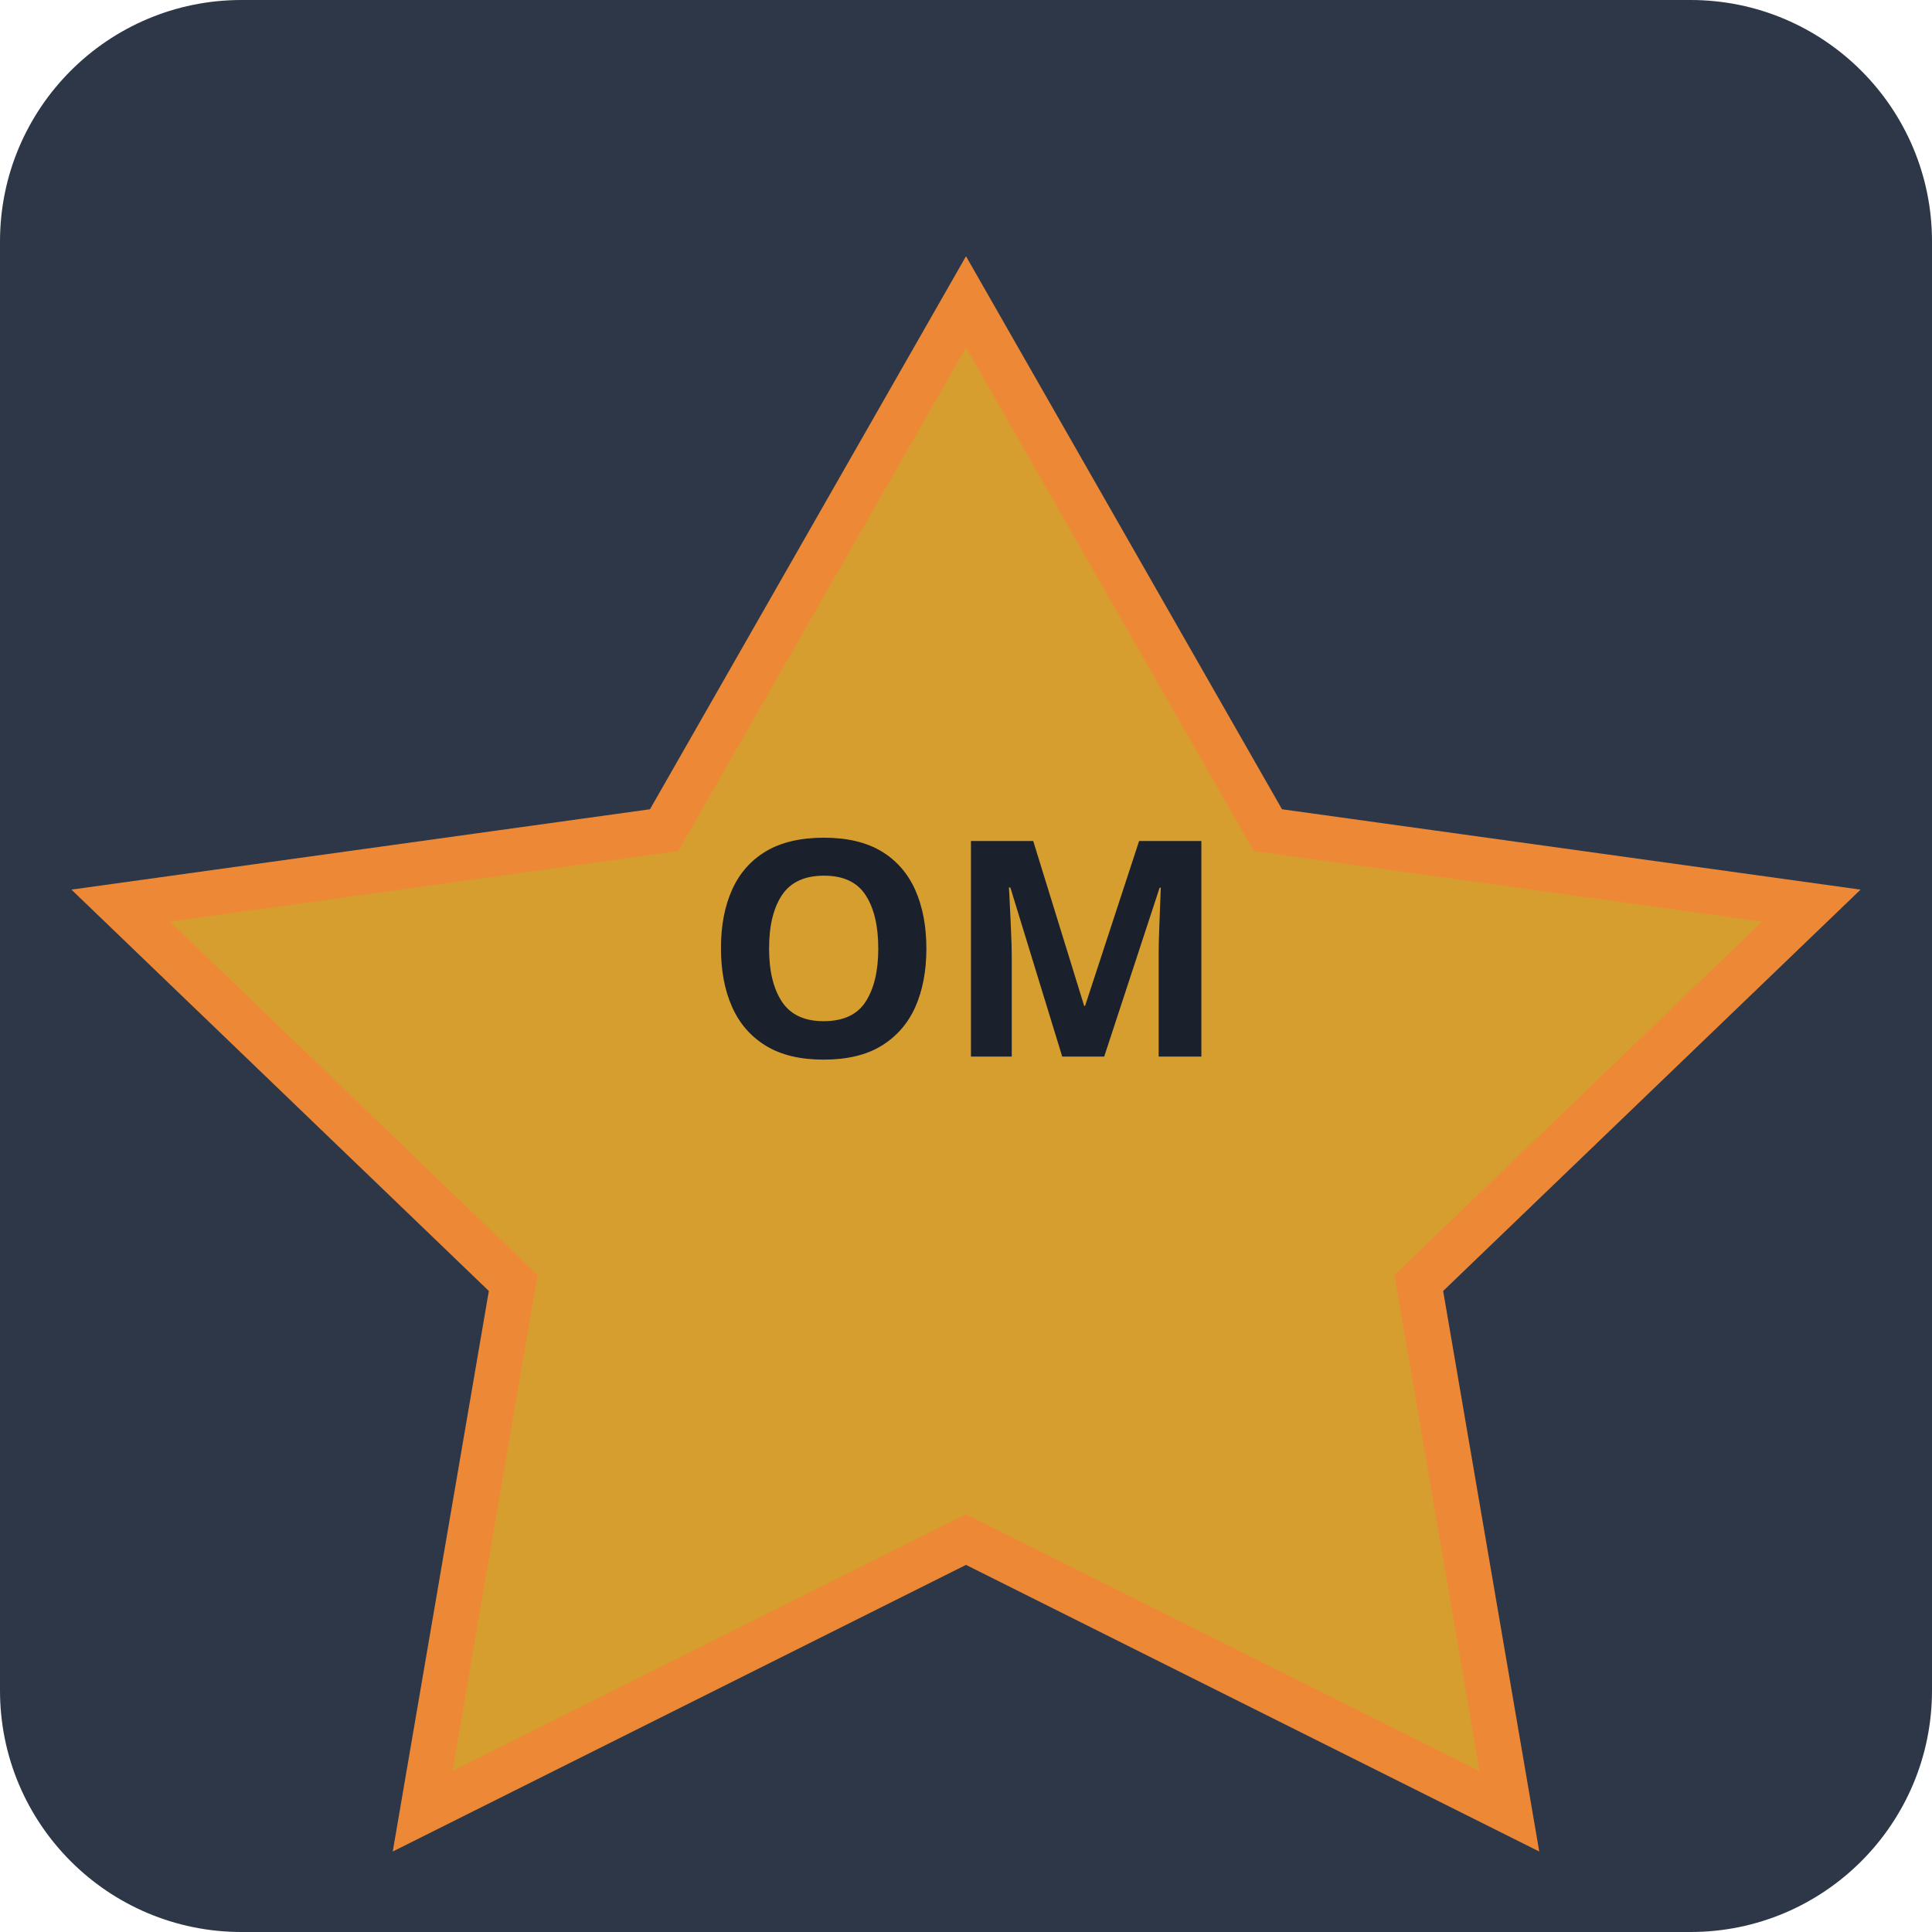
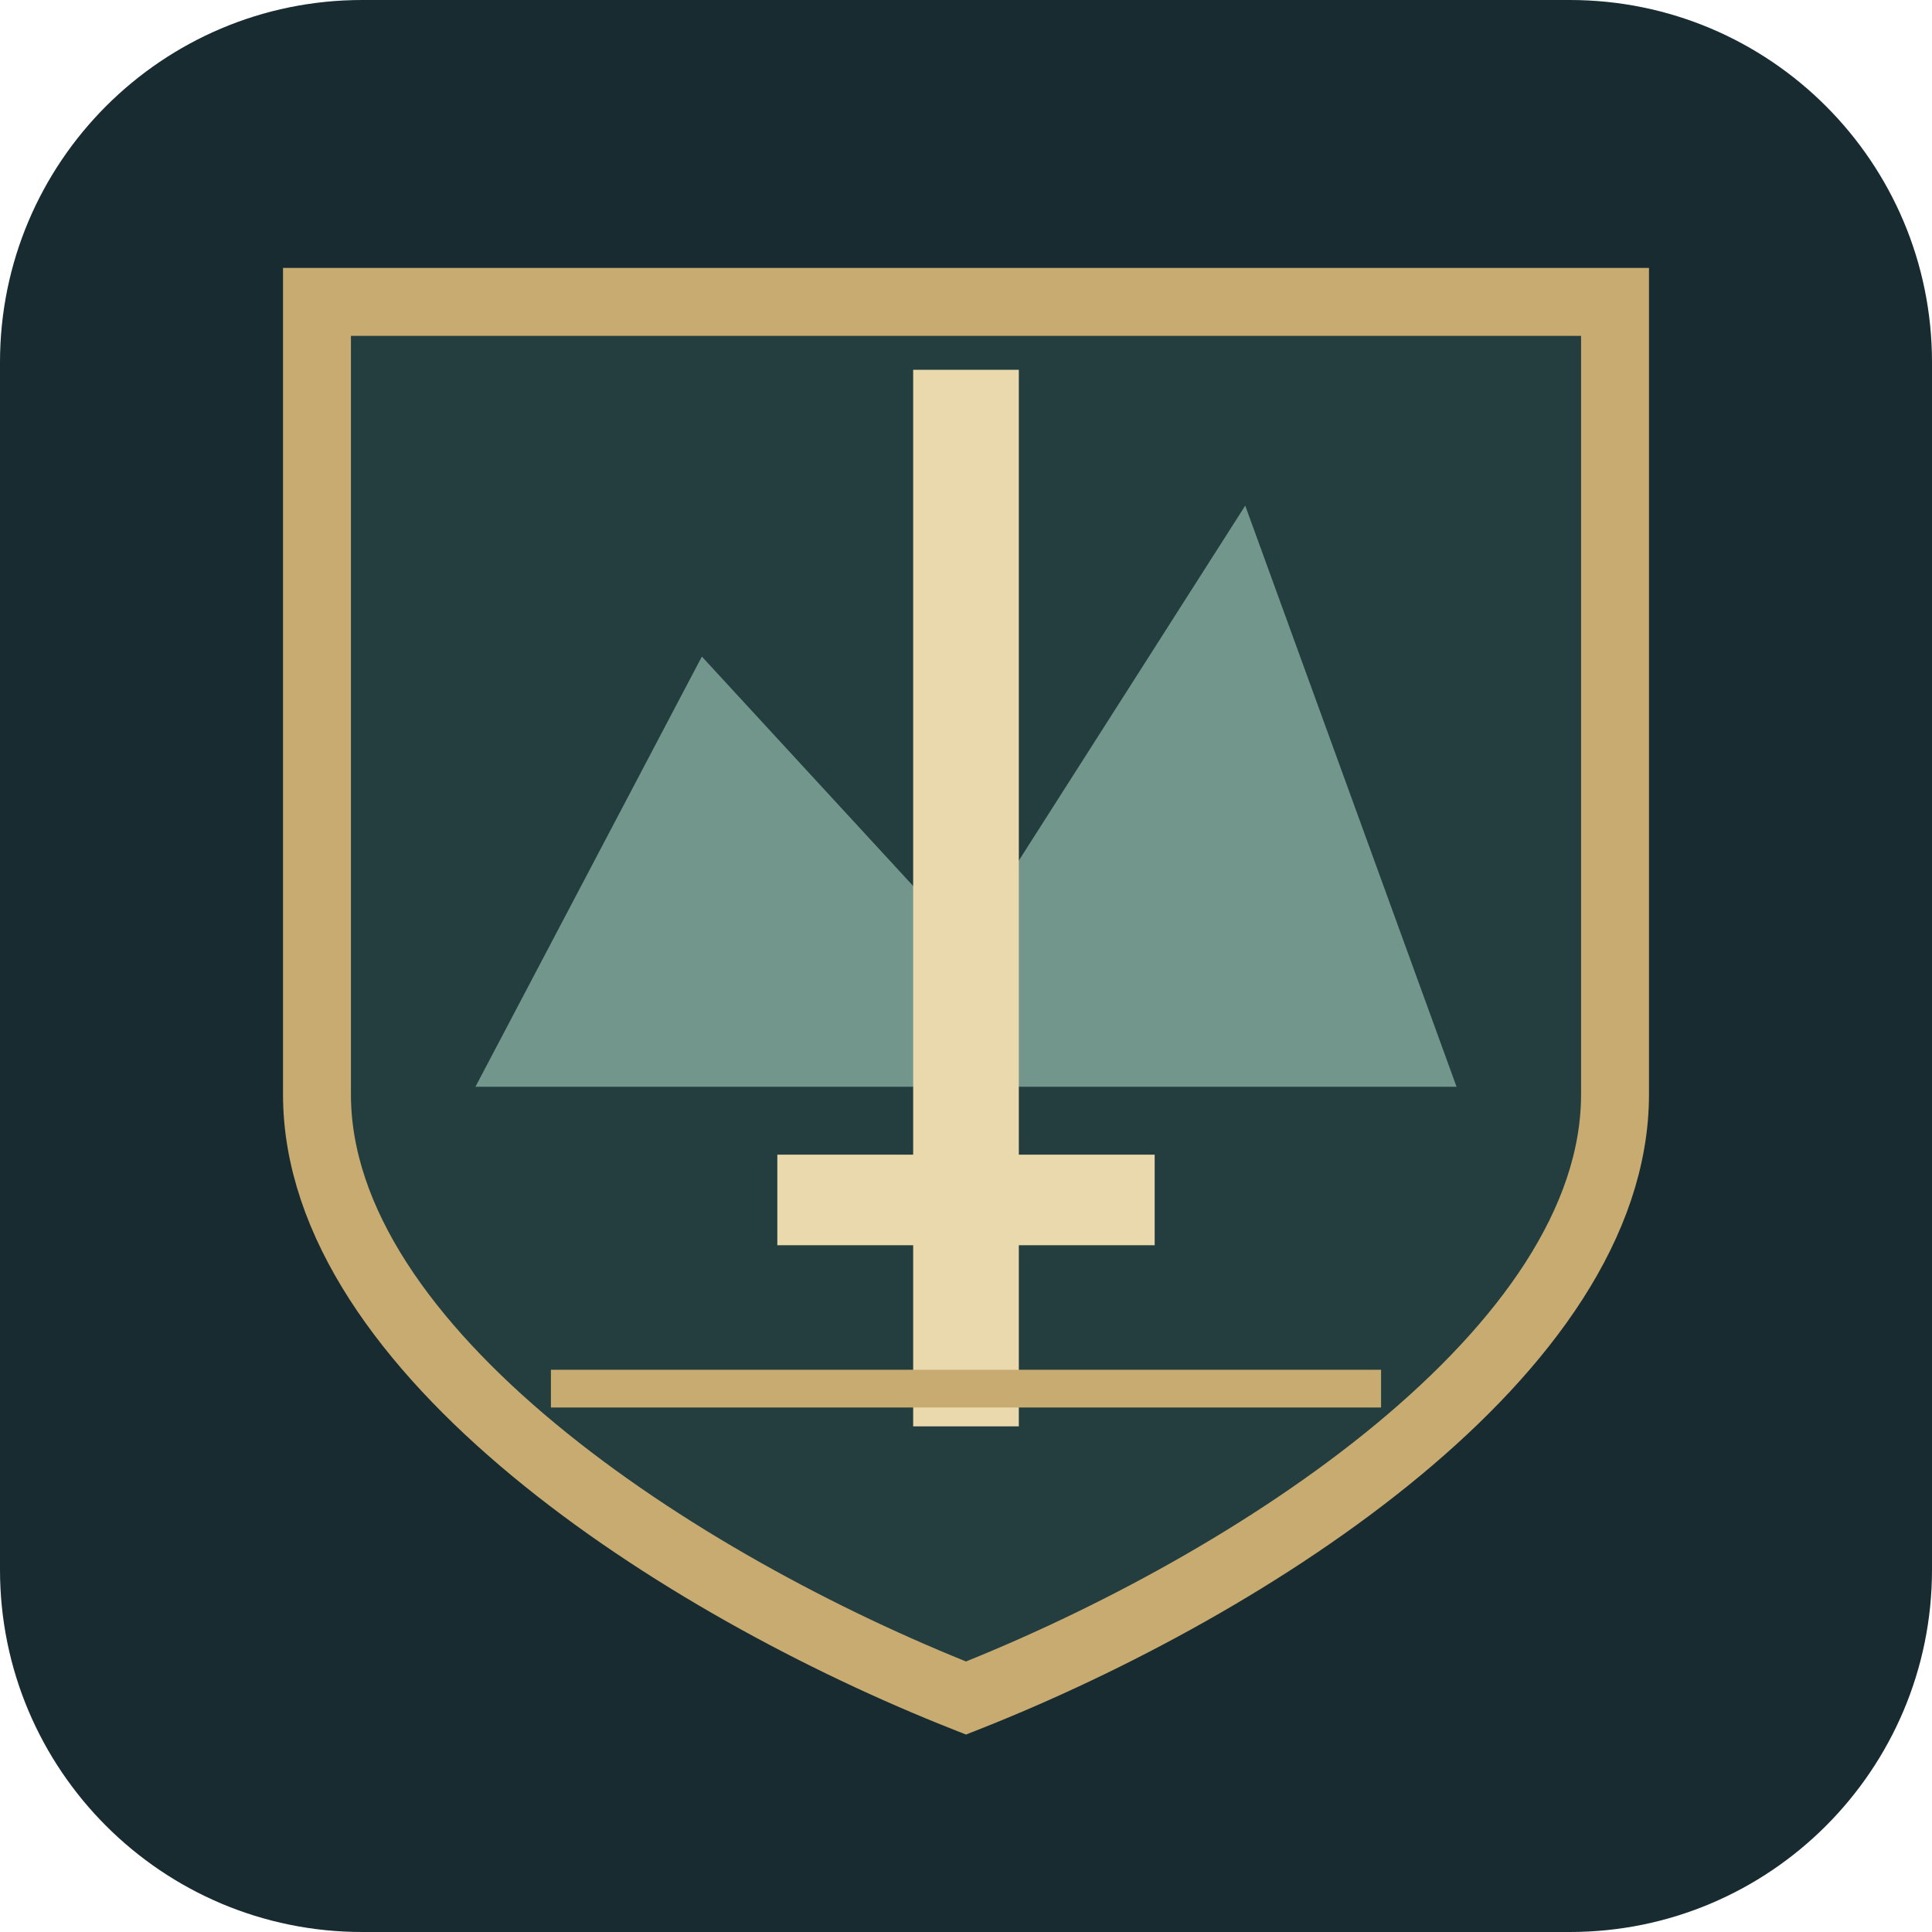
- <svg xmlns="http://www.w3.org/2000/svg" width="128" height="128" viewBox="0 0 128 128">
-   <rect width="128" height="128" rx="16" fill="#2d3748" />
-   <path d="M64 20 L84 55 L120 60 L94 85 L100 120 L64 102 L28 120 L34 85 L8 60 L44 55 Z" fill="#d69e2e" stroke="#ed8936" stroke-width="3" />
-   <text x="64" y="70" font-family="sans-serif" font-size="20" font-weight="bold" fill="#1a202c" text-anchor="middle">OM</text>
+ <svg xmlns="http://www.w3.org/2000/svg" width="256" height="256" viewBox="0 0 256 256">
+   <rect width="256" height="256" rx="48" fill="#172b30" />
+   <path d="M42 40h172v105c0 34-48 65-86 80-38-15-86-46-86-80z" fill="#243e40" stroke="#c7ab70" stroke-width="9" />
+   <path d="M63 144l30-57 35 38 37-58 28 77z" fill="#72968b" />
+   <path d="M121 49h14v117h-14zM103 153h50v12h-50zM121 165h14v24h-14z" fill="#ebd9ae" />
+   <path d="M73 184h110" stroke="#c7ab70" stroke-width="5" />
</svg>
